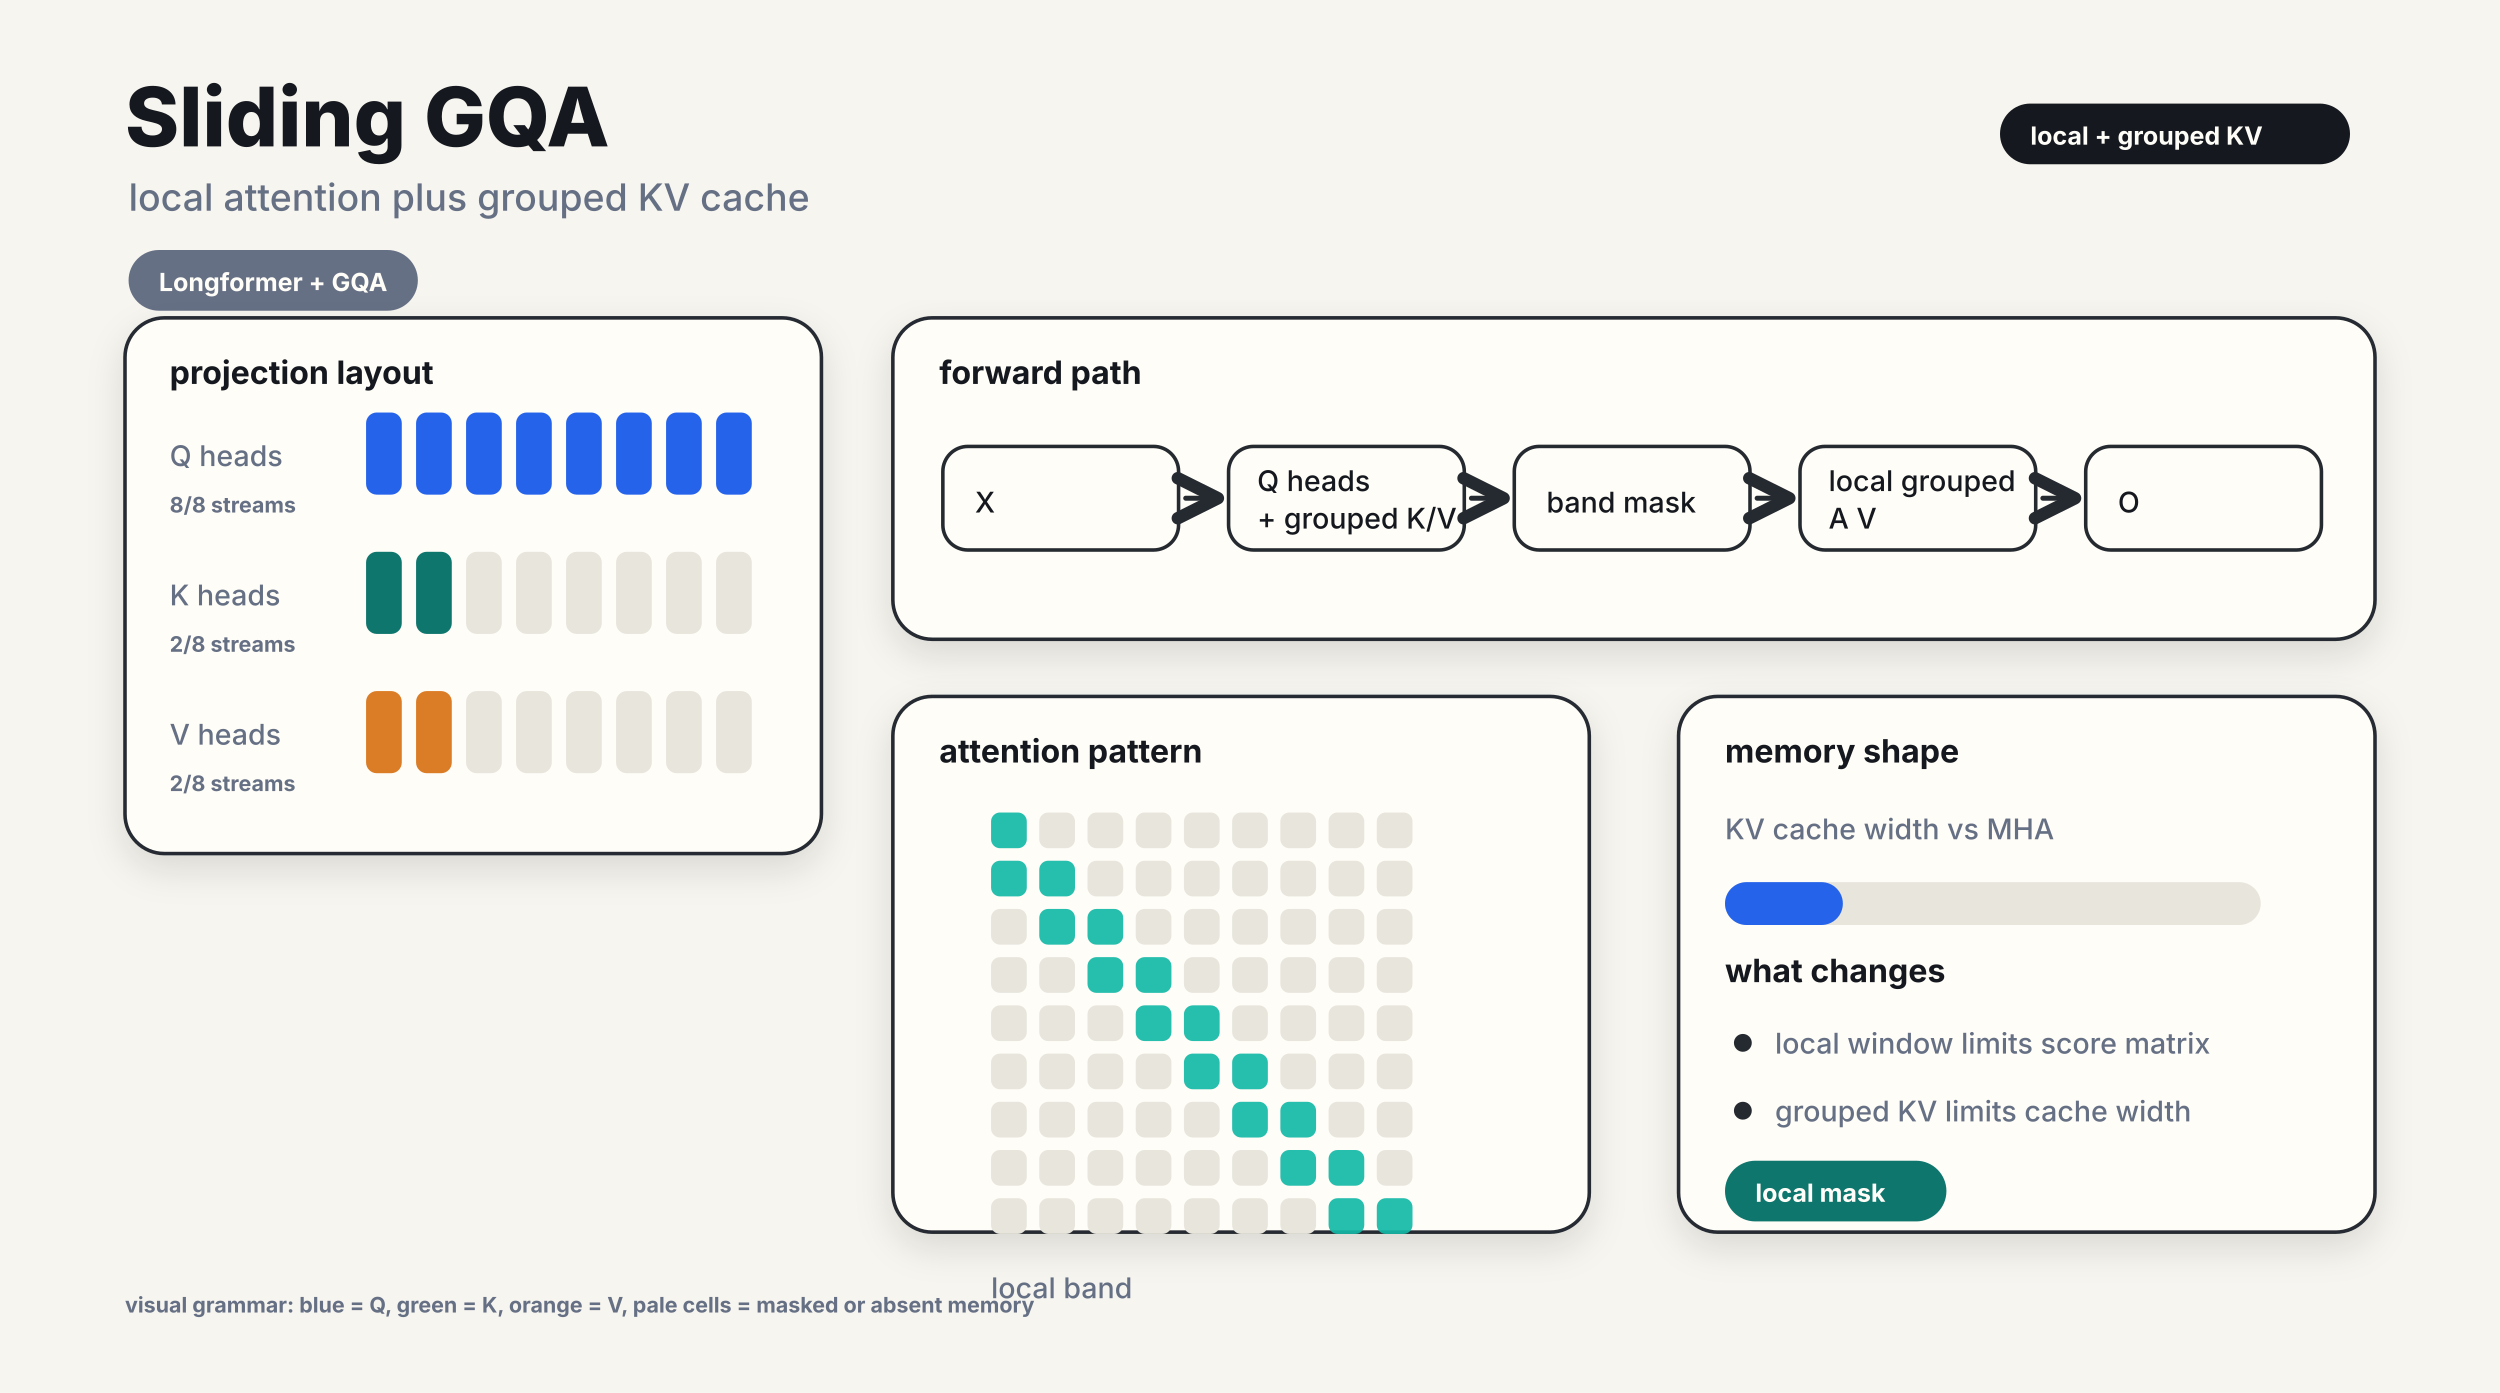
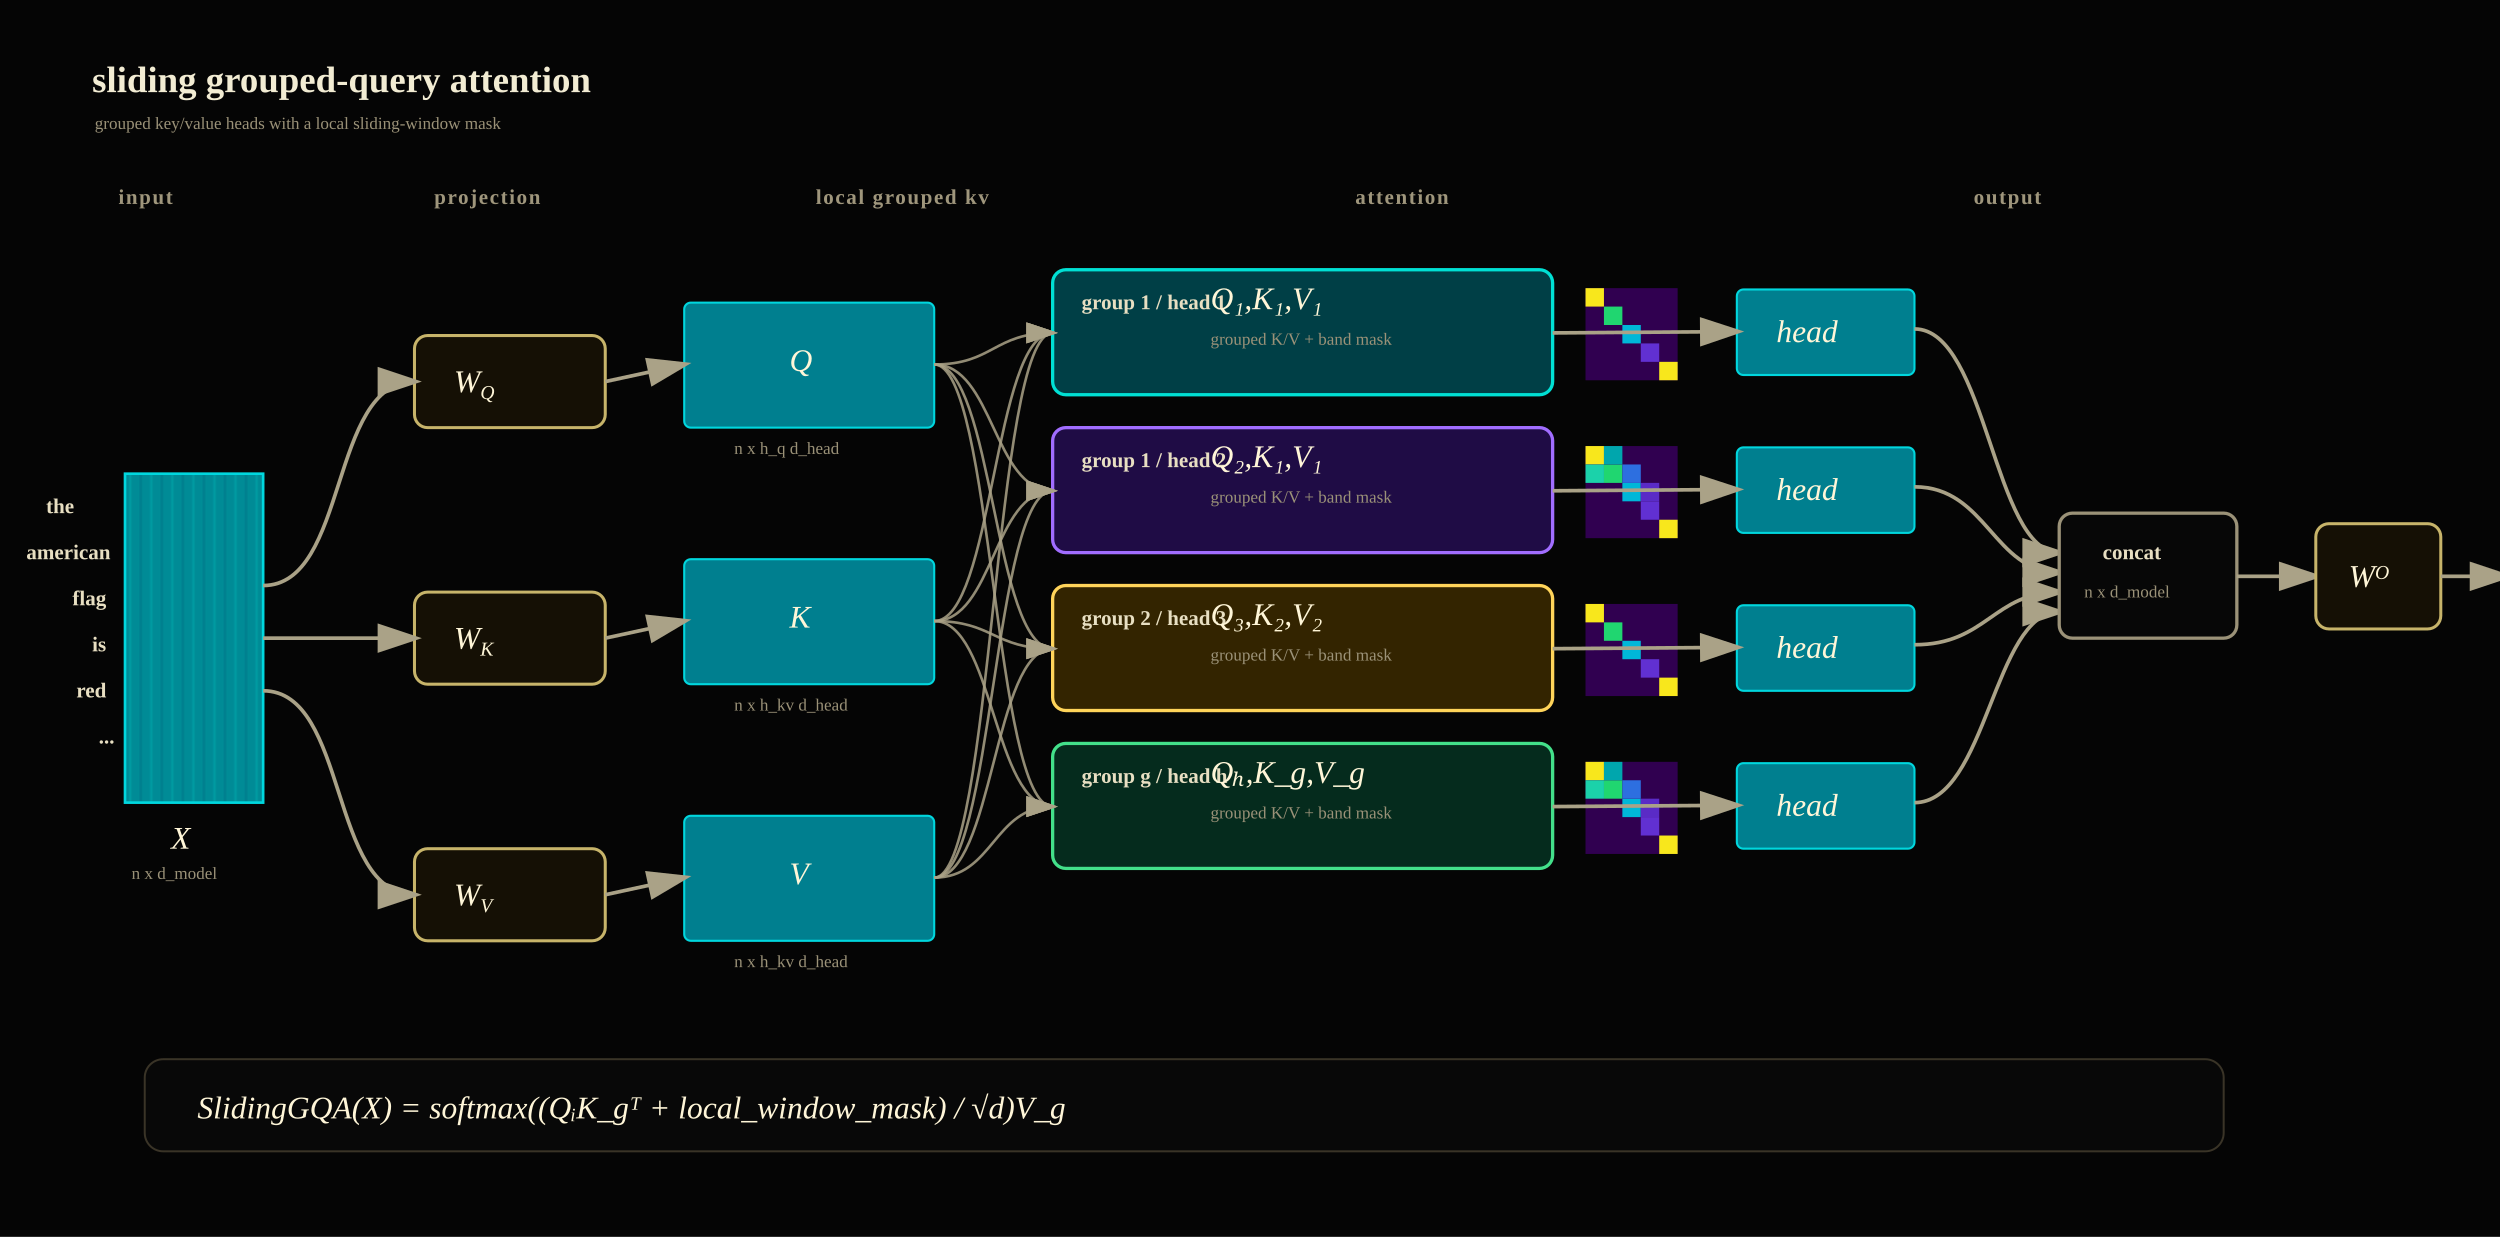
- <svg xmlns="http://www.w3.org/2000/svg" width="1400" height="780" viewBox="0 0 1400 780" role="img" aria-label="Sliding GQA attention architecture">
+ <svg xmlns="http://www.w3.org/2000/svg" viewBox="0 0 1900 940" role="img" aria-label="sliding grouped-query attention architecture diagram">
  <defs>
-     <filter id="shadow" x="-10%" y="-10%" width="120%" height="125%">
-       <feDropShadow dx="0" dy="8" stdDeviation="10" flood-color="#111827" flood-opacity="0.12" />
-     </filter>
-     <marker id="arrow" markerWidth="12" markerHeight="12" refX="10" refY="6" orient="auto">
-       <path d="M2 2 L10 6 L2 10" fill="none" stroke="#252a31" stroke-width="2.5" stroke-linecap="round" stroke-linejoin="round" />
+     <marker id="arrow" markerWidth="12" markerHeight="12" refX="10" refY="4" orient="auto">
+       <path d="M0,0 L0,8 L12,4 z" fill="#aaa287" />
    </marker>
+     <pattern id="matrix" width="16" height="16" patternUnits="userSpaceOnUse">
+       <rect width="16" height="16" fill="#008b96" />
+       <rect x="2" width="2" height="16" fill="#00ffee" opacity=".12" />
+       <rect x="10" width="2" height="16" fill="#004e70" opacity=".18" />
+     </pattern>
+     <pattern id="latentPattern" width="14" height="14" patternUnits="userSpaceOnUse">
+       <rect width="14" height="14" fill="#006f7d" />
+       <rect x="2" width="2" height="14" fill="#00f0d0" opacity=".13" />
+       <rect x="9" width="2" height="14" fill="#003c66" opacity=".18" />
+     </pattern>
    <style>
-   .bg { fill: #f7f5ef; }
-   .panel { fill: #fffdf7; stroke: #252a31; stroke-width: 2; }
-   .soft { fill: #f1efe7; stroke: #d8d0bd; stroke-width: 1.5; }
-   .ink { fill: #15191f; font-family: Inter, ui-sans-serif, system-ui, -apple-system, BlinkMacSystemFont, "Segoe UI", sans-serif; letter-spacing: 0; }
-   .muted { fill: #667085; font-family: Inter, ui-sans-serif, system-ui, sans-serif; letter-spacing: 0; }
-   .title { font: 800 46px Inter, ui-sans-serif, system-ui, sans-serif; }
-   .subtitle { font: 500 21px Inter, ui-sans-serif, system-ui, sans-serif; }
-   .h { font: 750 18px Inter, ui-sans-serif, system-ui, sans-serif; }
-   .body { font: 500 16px Inter, ui-sans-serif, system-ui, sans-serif; }
-   .tiny { font: 650 12px Inter, ui-sans-serif, system-ui, sans-serif; text-transform: uppercase; }
-   .math { fill: #15191f; font: italic 24px Georgia, serif; }
-   .arrow { fill: none; stroke: #252a31; stroke-width: 2.8; stroke-linecap: round; stroke-linejoin: round; marker-end: url(#arrow); }
-   .thin { fill: none; stroke: #98a2b3; stroke-width: 1.5; stroke-linecap: round; }
-   .q { fill: #2563eb; }
-   .k { fill: #0f766e; }
-   .v { fill: #db7c26; }
-   .accent { fill: #7c3aed; }
-   .danger { fill: #dc2626; }
-   .ok { fill: #16a34a; }
-   .gridon { fill: #2563eb; opacity: .9; }
-   .gridoff { fill: #e7e5dc; }
-   .gridlocal { fill: #14b8a6; opacity: .92; }
-   .gridpick { fill: #7c3aed; opacity: .92; }
-   .shadow { filter: url(#shadow); }
+   .title { fill: #f2ecd3; font-size: 28px; font-weight: 700; }
+   .section { fill: #9f967c; font-size: 16px; font-weight: 700; letter-spacing: 1.2px; text-transform: uppercase; }
+   .label { fill: #e8dfc2; font-size: 16px; font-weight: 700; }
+   .small { fill: #9b9278; font-size: 13px; }
+   .math { fill: #fff6d8; font-family: "Times New Roman", serif; font-style: italic; font-size: 24px; }
+   .box { fill: #070707; stroke: #9b9278; stroke-width: 2.5; rx: 10; }
+   .tensor { fill: #007f8f; stroke: #00d7de; stroke-width: 1.6; rx: 5; }
+   .latent { fill: #053a46; stroke: #00d7de; stroke-width: 1.7; rx: 5; }
+   .proj { fill: #151005; stroke: #c7b46a; stroke-width: 2.3; rx: 10; }
+   .cache { fill: #061b14; stroke: #43e08a; stroke-width: 2.2; rx: 10; }
+   .attn { fill: #260044; stroke: #a16dff; stroke-width: 1.9; rx: 8; }
+   .local { fill: #041f18; stroke: #43e08a; stroke-width: 2; rx: 8; }
+   .compress { fill: #1b1605; stroke: #ffd45a; stroke-width: 2; rx: 8; }
+   .head1 { fill: #003f46; stroke: #00e0d4; }
+   .head2 { fill: #1f0c45; stroke: #a16dff; }
+   .head3 { fill: #332400; stroke: #ffd45a; }
+   .headh { fill: #052b1d; stroke: #43e08a; }
+   .arrow { fill: none; stroke: #aaa287; stroke-width: 2.8; marker-end: url(#arrow); }
+   .thin { stroke-width: 2; opacity: .85; }
</style>
  </defs>
-   <rect width="1400" height="780" class="bg" />
-   <text x="70" y="82" class="title ink">Sliding GQA</text>
-   <text x="72" y="118" class="subtitle muted">local attention plus grouped KV cache</text>
-   <rect x="1120" y="58" width="196" height="34" rx="17" fill="#15191f" />
-   <text x="1137" y="81" fill="#fffdf7" font-family="Inter, ui-sans-serif, system-ui" font-size="14" font-weight="750">local + grouped KV</text>
-   <rect x="72" y="140" width="162" height="34" rx="17" fill="#667085" />
-   <text x="89" y="163" fill="#fffdf7" font-family="Inter, ui-sans-serif, system-ui" font-size="14" font-weight="750">Longformer + GQA</text>
-   <rect x="70" y="178" width="390" height="300" rx="22" class="panel shadow" />
-   <text x="95" y="215" class="h ink">projection layout</text>
-   <text x="95" y="261" class="body muted">Q heads</text>
-   <rect x="205" y="231" width="20" height="46" rx="6" class="q" />
-   <rect x="233" y="231" width="20" height="46" rx="6" class="q" />
-   <rect x="261" y="231" width="20" height="46" rx="6" class="q" />
-   <rect x="289" y="231" width="20" height="46" rx="6" class="q" />
-   <rect x="317" y="231" width="20" height="46" rx="6" class="q" />
-   <rect x="345" y="231" width="20" height="46" rx="6" class="q" />
-   <rect x="373" y="231" width="20" height="46" rx="6" class="q" />
-   <rect x="401" y="231" width="20" height="46" rx="6" class="q" />
-   <text x="95" y="287" class="tiny muted">8/8 streams</text>
-   <text x="95" y="339" class="body muted">K heads</text>
-   <rect x="205" y="309" width="20" height="46" rx="6" class="k" />
-   <rect x="233" y="309" width="20" height="46" rx="6" class="k" />
-   <rect x="261" y="309" width="20" height="46" rx="6" class="gridoff" />
-   <rect x="289" y="309" width="20" height="46" rx="6" class="gridoff" />
-   <rect x="317" y="309" width="20" height="46" rx="6" class="gridoff" />
-   <rect x="345" y="309" width="20" height="46" rx="6" class="gridoff" />
-   <rect x="373" y="309" width="20" height="46" rx="6" class="gridoff" />
-   <rect x="401" y="309" width="20" height="46" rx="6" class="gridoff" />
-   <text x="95" y="365" class="tiny muted">2/8 streams</text>
-   <text x="95" y="417" class="body muted">V heads</text>
-   <rect x="205" y="387" width="20" height="46" rx="6" class="v" />
-   <rect x="233" y="387" width="20" height="46" rx="6" class="v" />
-   <rect x="261" y="387" width="20" height="46" rx="6" class="gridoff" />
-   <rect x="289" y="387" width="20" height="46" rx="6" class="gridoff" />
-   <rect x="317" y="387" width="20" height="46" rx="6" class="gridoff" />
-   <rect x="345" y="387" width="20" height="46" rx="6" class="gridoff" />
-   <rect x="373" y="387" width="20" height="46" rx="6" class="gridoff" />
-   <rect x="401" y="387" width="20" height="46" rx="6" class="gridoff" />
-   <text x="95" y="443" class="tiny muted">2/8 streams</text>
-   <rect x="500" y="178" width="830" height="180" rx="22" class="panel shadow" />
-   <text x="526" y="215" class="h ink">forward path</text>
-   <rect x="528" y="250" width="132" height="58" rx="14" fill="#fffdf7" stroke="#252a31" stroke-width="2" />
-   <text x="546" y="287" class="body ink">X</text>
-   <path class="arrow" d="M664 279.0 H682" />
-   <rect x="688" y="250" width="132" height="58" rx="14" fill="#fffdf7" stroke="#252a31" stroke-width="2" />
-   <text x="704" y="275" class="body ink">Q heads</text>
-   <text x="704" y="296" class="body ink">+ grouped K/V</text>
-   <path class="arrow" d="M824 279.0 H842" />
-   <rect x="848" y="250" width="132" height="58" rx="14" fill="#fffdf7" stroke="#252a31" stroke-width="2" />
-   <text x="866" y="287" class="body ink">band mask</text>
-   <path class="arrow" d="M984 279.0 H1002" />
-   <rect x="1008" y="250" width="132" height="58" rx="14" fill="#fffdf7" stroke="#252a31" stroke-width="2" />
-   <text x="1024" y="275" class="body ink">local grouped</text>
-   <text x="1024" y="296" class="body ink">A V</text>
-   <path class="arrow" d="M1144 279.0 H1162" />
-   <rect x="1168" y="250" width="132" height="58" rx="14" fill="#fffdf7" stroke="#252a31" stroke-width="2" />
-   <text x="1186" y="287" class="body ink">O</text>
-   <rect x="500" y="390" width="390" height="300" rx="22" class="panel shadow" />
-   <text x="526" y="427" class="h ink">attention pattern</text>
-   <rect x="555" y="455" width="20" height="20" rx="5" class="gridlocal" />
-   <rect x="582" y="455" width="20" height="20" rx="5" class="gridoff" />
-   <rect x="609" y="455" width="20" height="20" rx="5" class="gridoff" />
-   <rect x="636" y="455" width="20" height="20" rx="5" class="gridoff" />
-   <rect x="663" y="455" width="20" height="20" rx="5" class="gridoff" />
-   <rect x="690" y="455" width="20" height="20" rx="5" class="gridoff" />
-   <rect x="717" y="455" width="20" height="20" rx="5" class="gridoff" />
-   <rect x="744" y="455" width="20" height="20" rx="5" class="gridoff" />
-   <rect x="771" y="455" width="20" height="20" rx="5" class="gridoff" />
-   <rect x="555" y="482" width="20" height="20" rx="5" class="gridlocal" />
-   <rect x="582" y="482" width="20" height="20" rx="5" class="gridlocal" />
-   <rect x="609" y="482" width="20" height="20" rx="5" class="gridoff" />
-   <rect x="636" y="482" width="20" height="20" rx="5" class="gridoff" />
-   <rect x="663" y="482" width="20" height="20" rx="5" class="gridoff" />
-   <rect x="690" y="482" width="20" height="20" rx="5" class="gridoff" />
-   <rect x="717" y="482" width="20" height="20" rx="5" class="gridoff" />
-   <rect x="744" y="482" width="20" height="20" rx="5" class="gridoff" />
-   <rect x="771" y="482" width="20" height="20" rx="5" class="gridoff" />
-   <rect x="555" y="509" width="20" height="20" rx="5" class="gridoff" />
-   <rect x="582" y="509" width="20" height="20" rx="5" class="gridlocal" />
-   <rect x="609" y="509" width="20" height="20" rx="5" class="gridlocal" />
-   <rect x="636" y="509" width="20" height="20" rx="5" class="gridoff" />
-   <rect x="663" y="509" width="20" height="20" rx="5" class="gridoff" />
-   <rect x="690" y="509" width="20" height="20" rx="5" class="gridoff" />
-   <rect x="717" y="509" width="20" height="20" rx="5" class="gridoff" />
-   <rect x="744" y="509" width="20" height="20" rx="5" class="gridoff" />
-   <rect x="771" y="509" width="20" height="20" rx="5" class="gridoff" />
-   <rect x="555" y="536" width="20" height="20" rx="5" class="gridoff" />
-   <rect x="582" y="536" width="20" height="20" rx="5" class="gridoff" />
-   <rect x="609" y="536" width="20" height="20" rx="5" class="gridlocal" />
-   <rect x="636" y="536" width="20" height="20" rx="5" class="gridlocal" />
-   <rect x="663" y="536" width="20" height="20" rx="5" class="gridoff" />
-   <rect x="690" y="536" width="20" height="20" rx="5" class="gridoff" />
-   <rect x="717" y="536" width="20" height="20" rx="5" class="gridoff" />
-   <rect x="744" y="536" width="20" height="20" rx="5" class="gridoff" />
-   <rect x="771" y="536" width="20" height="20" rx="5" class="gridoff" />
-   <rect x="555" y="563" width="20" height="20" rx="5" class="gridoff" />
-   <rect x="582" y="563" width="20" height="20" rx="5" class="gridoff" />
-   <rect x="609" y="563" width="20" height="20" rx="5" class="gridoff" />
-   <rect x="636" y="563" width="20" height="20" rx="5" class="gridlocal" />
-   <rect x="663" y="563" width="20" height="20" rx="5" class="gridlocal" />
-   <rect x="690" y="563" width="20" height="20" rx="5" class="gridoff" />
-   <rect x="717" y="563" width="20" height="20" rx="5" class="gridoff" />
-   <rect x="744" y="563" width="20" height="20" rx="5" class="gridoff" />
-   <rect x="771" y="563" width="20" height="20" rx="5" class="gridoff" />
-   <rect x="555" y="590" width="20" height="20" rx="5" class="gridoff" />
-   <rect x="582" y="590" width="20" height="20" rx="5" class="gridoff" />
-   <rect x="609" y="590" width="20" height="20" rx="5" class="gridoff" />
-   <rect x="636" y="590" width="20" height="20" rx="5" class="gridoff" />
-   <rect x="663" y="590" width="20" height="20" rx="5" class="gridlocal" />
-   <rect x="690" y="590" width="20" height="20" rx="5" class="gridlocal" />
-   <rect x="717" y="590" width="20" height="20" rx="5" class="gridoff" />
-   <rect x="744" y="590" width="20" height="20" rx="5" class="gridoff" />
-   <rect x="771" y="590" width="20" height="20" rx="5" class="gridoff" />
-   <rect x="555" y="617" width="20" height="20" rx="5" class="gridoff" />
-   <rect x="582" y="617" width="20" height="20" rx="5" class="gridoff" />
-   <rect x="609" y="617" width="20" height="20" rx="5" class="gridoff" />
-   <rect x="636" y="617" width="20" height="20" rx="5" class="gridoff" />
-   <rect x="663" y="617" width="20" height="20" rx="5" class="gridoff" />
-   <rect x="690" y="617" width="20" height="20" rx="5" class="gridlocal" />
-   <rect x="717" y="617" width="20" height="20" rx="5" class="gridlocal" />
-   <rect x="744" y="617" width="20" height="20" rx="5" class="gridoff" />
-   <rect x="771" y="617" width="20" height="20" rx="5" class="gridoff" />
-   <rect x="555" y="644" width="20" height="20" rx="5" class="gridoff" />
-   <rect x="582" y="644" width="20" height="20" rx="5" class="gridoff" />
-   <rect x="609" y="644" width="20" height="20" rx="5" class="gridoff" />
-   <rect x="636" y="644" width="20" height="20" rx="5" class="gridoff" />
-   <rect x="663" y="644" width="20" height="20" rx="5" class="gridoff" />
-   <rect x="690" y="644" width="20" height="20" rx="5" class="gridoff" />
-   <rect x="717" y="644" width="20" height="20" rx="5" class="gridlocal" />
-   <rect x="744" y="644" width="20" height="20" rx="5" class="gridlocal" />
-   <rect x="771" y="644" width="20" height="20" rx="5" class="gridoff" />
-   <rect x="555" y="671" width="20" height="20" rx="5" class="gridoff" />
-   <rect x="582" y="671" width="20" height="20" rx="5" class="gridoff" />
-   <rect x="609" y="671" width="20" height="20" rx="5" class="gridoff" />
-   <rect x="636" y="671" width="20" height="20" rx="5" class="gridoff" />
-   <rect x="663" y="671" width="20" height="20" rx="5" class="gridoff" />
-   <rect x="690" y="671" width="20" height="20" rx="5" class="gridoff" />
-   <rect x="717" y="671" width="20" height="20" rx="5" class="gridoff" />
-   <rect x="744" y="671" width="20" height="20" rx="5" class="gridlocal" />
-   <rect x="771" y="671" width="20" height="20" rx="5" class="gridlocal" />
-   <text x="555" y="727" class="body muted">local band</text>
-   <rect x="940" y="390" width="390" height="300" rx="22" class="panel shadow" />
-   <text x="966" y="427" class="h ink">memory shape</text>
-   <text x="966" y="470" class="body muted">KV cache width vs MHA</text>
-   <rect x="966" y="494" width="300" height="24" rx="12" fill="#e7e5dc" />
-   <rect x="966" y="494" width="66" height="24" rx="12" fill="#2563eb" />
-   <text x="966" y="550" class="h ink">what changes</text>
-   <circle cx="976" cy="584" r="5" fill="#252a31" />
-   <text x="994" y="590" class="body muted">local window limits score matrix</text>
-   <circle cx="976" cy="622" r="5" fill="#252a31" />
-   <text x="994" y="628" class="body muted">grouped KV limits cache width</text>
-   <rect x="966" y="650" width="124" height="34" rx="17" fill="#0f766e" />
-   <text x="983" y="673" fill="#fffdf7" font-family="Inter, ui-sans-serif, system-ui" font-size="14" font-weight="750">local mask</text>
-   <text x="70" y="735" class="tiny muted">visual grammar: blue = Q, green = K, orange = V, pale cells = masked or absent memory</text>
+   <rect width="1900" height="940" fill="#050505" />
+   <text class="title" x="70" y="70">sliding grouped-query attention</text>
+   <text class="small" x="72" y="98">grouped key/value heads with a local sliding-window mask</text>
+   <text class="section" x="90" y="155">input</text>
+   <rect x="95" y="360" width="105" height="250" fill="url(#matrix)" stroke="#00d7de" stroke-width="2" />
+   <text class="math" x="130" y="645">X</text>
+   <text class="small" x="100" y="668">n x d_model</text>
+   <text class="label" x="35" y="390">the</text>
+   <text class="label" x="20" y="425">american</text>
+   <text class="label" x="55" y="460">flag</text>
+   <text class="label" x="70" y="495">is</text>
+   <text class="label" x="58" y="530">red</text>
+   <text class="label" x="75" y="565">...</text>
+   <text class="section" x="330" y="155">projection</text>
+   <text class="section" x="620" y="155">local grouped kv</text>
+   <text class="section" x="1030" y="155">attention</text>
+   <text class="section" x="1500" y="155">output</text>
+   <rect class="proj" x="315" y="255" width="145" height="70" />
+   <text class="math" x="345" y="298">W<tspan baseline-shift="-35%" font-size="15">Q</tspan>
+   </text>
+   <rect class="proj" x="315" y="450" width="145" height="70" />
+   <text class="math" x="345" y="493">W<tspan baseline-shift="-35%" font-size="15">K</tspan>
+   </text>
+   <rect class="proj" x="315" y="645" width="145" height="70" />
+   <text class="math" x="345" y="688">W<tspan baseline-shift="-35%" font-size="15">V</tspan>
+   </text>
+   <path class="arrow" d="M200 445 C265 445 250 290 315 290" />
+   <path class="arrow" d="M200 485 L315 485" />
+   <path class="arrow" d="M200 525 C265 525 250 680 315 680" />
+   <rect class="tensor" x="520" y="230" width="190" height="95" />
+   <text class="math" x="600" y="282">Q</text>
+   <text class="small" x="558" y="345">n x h_q d_head</text>
+   <rect class="tensor" x="520" y="425" width="190" height="95" />
+   <text class="math" x="600" y="477">K</text>
+   <text class="small" x="558" y="540">n x h_kv d_head</text>
+   <rect class="tensor" x="520" y="620" width="190" height="95" />
+   <text class="math" x="600" y="672">V</text>
+   <text class="small" x="558" y="735">n x h_kv d_head</text>
+   <path class="arrow" d="M460 290 L520 277" />
+   <path class="arrow" d="M460 485 L520 472" />
+   <path class="arrow" d="M460 680 L520 667" />
+   <rect class="box head1" x="800" y="205" width="380" height="95" />
+   <text class="label" x="822" y="235">group 1 / head 1</text>
+   <text class="math" x="920" y="235">Q₁,K₁,V₁</text>
+   <text class="small" x="920" y="262">grouped K/V + band mask</text>
+   <path class="arrow thin" d="M710 277 C755 277 755 253 800 253" />
+   <path class="arrow thin" d="M710 472 C755 472 755 253 800 253" />
+   <path class="arrow thin" d="M710 667 C755 667 755 253 800 253" />
+   <g transform="translate(1205,219)">
+     <rect width="70" height="70" fill="#300050" />
+     <rect x="0" y="0" width="14" height="14" fill="#f8e71c" />
+     <rect x="14" y="14" width="14" height="14" fill="#20d670" />
+     <rect x="28" y="28" width="14" height="14" fill="#00b7d8" />
+     <rect x="42" y="42" width="14" height="14" fill="#6130d2" />
+     <rect x="56" y="56" width="14" height="14" fill="#f8e71c" />
+   </g>
+   <rect class="tensor" x="1320" y="220" width="135" height="65" />
+   <text class="math" x="1350" y="260">head</text>
+   <path class="arrow" d="M1180 253 L1320 252" />
+   <rect class="box head2" x="800" y="325" width="380" height="95" />
+   <text class="label" x="822" y="355">group 1 / head 2</text>
+   <text class="math" x="920" y="355">Q₂,K₁,V₁</text>
+   <text class="small" x="920" y="382">grouped K/V + band mask</text>
+   <path class="arrow thin" d="M710 277 C755 277 755 373 800 373" />
+   <path class="arrow thin" d="M710 472 C755 472 755 373 800 373" />
+   <path class="arrow thin" d="M710 667 C755 667 755 373 800 373" />
+   <g transform="translate(1205,339)">
+     <rect width="70" height="70" fill="#300050" />
+     <rect x="0" y="0" width="14" height="14" fill="#f8e71c" />
+     <rect x="14" y="14" width="14" height="14" fill="#20d670" />
+     <rect x="28" y="28" width="14" height="14" fill="#00b7d8" />
+     <rect x="42" y="42" width="14" height="14" fill="#6130d2" />
+     <rect x="56" y="56" width="14" height="14" fill="#f8e71c" />
+     <rect x="0" y="14" width="14" height="14" fill="#1bd2aa" />
+     <rect x="14" y="0" width="14" height="14" fill="#00a6ad" />
+     <rect x="28" y="14" width="14" height="14" fill="#2d6fe0" />
+     <rect x="42" y="28" width="14" height="14" fill="#5a2bc6" />
+   </g>
+   <rect class="tensor" x="1320" y="340" width="135" height="65" />
+   <text class="math" x="1350" y="380">head</text>
+   <path class="arrow" d="M1180 373 L1320 372" />
+   <rect class="box head3" x="800" y="445" width="380" height="95" />
+   <text class="label" x="822" y="475">group 2 / head 3</text>
+   <text class="math" x="920" y="475">Q₃,K₂,V₂</text>
+   <text class="small" x="920" y="502">grouped K/V + band mask</text>
+   <path class="arrow thin" d="M710 277 C755 277 755 493 800 493" />
+   <path class="arrow thin" d="M710 472 C755 472 755 493 800 493" />
+   <path class="arrow thin" d="M710 667 C755 667 755 493 800 493" />
+   <g transform="translate(1205,459)">
+     <rect width="70" height="70" fill="#300050" />
+     <rect x="0" y="0" width="14" height="14" fill="#f8e71c" />
+     <rect x="14" y="14" width="14" height="14" fill="#20d670" />
+     <rect x="28" y="28" width="14" height="14" fill="#00b7d8" />
+     <rect x="42" y="42" width="14" height="14" fill="#6130d2" />
+     <rect x="56" y="56" width="14" height="14" fill="#f8e71c" />
+   </g>
+   <rect class="tensor" x="1320" y="460" width="135" height="65" />
+   <text class="math" x="1350" y="500">head</text>
+   <path class="arrow" d="M1180 493 L1320 492" />
+   <rect class="box headh" x="800" y="565" width="380" height="95" />
+   <text class="label" x="822" y="595">group g / head h</text>
+   <text class="math" x="920" y="595">Qₕ,K_g,V_g</text>
+   <text class="small" x="920" y="622">grouped K/V + band mask</text>
+   <path class="arrow thin" d="M710 277 C755 277 755 613 800 613" />
+   <path class="arrow thin" d="M710 472 C755 472 755 613 800 613" />
+   <path class="arrow thin" d="M710 667 C755 667 755 613 800 613" />
+   <g transform="translate(1205,579)">
+     <rect width="70" height="70" fill="#300050" />
+     <rect x="0" y="0" width="14" height="14" fill="#f8e71c" />
+     <rect x="14" y="14" width="14" height="14" fill="#20d670" />
+     <rect x="28" y="28" width="14" height="14" fill="#00b7d8" />
+     <rect x="42" y="42" width="14" height="14" fill="#6130d2" />
+     <rect x="56" y="56" width="14" height="14" fill="#f8e71c" />
+     <rect x="0" y="14" width="14" height="14" fill="#1bd2aa" />
+     <rect x="14" y="0" width="14" height="14" fill="#00a6ad" />
+     <rect x="28" y="14" width="14" height="14" fill="#2d6fe0" />
+     <rect x="42" y="28" width="14" height="14" fill="#5a2bc6" />
+   </g>
+   <rect class="tensor" x="1320" y="580" width="135" height="65" />
+   <text class="math" x="1350" y="620">head</text>
+   <path class="arrow" d="M1180 613 L1320 612" />
+   <path class="arrow" d="M1455 250 C1510 250 1515 420 1565 420" />
+   <path class="arrow" d="M1455 370 C1510 370 1515 435 1565 435" />
+   <path class="arrow" d="M1455 490 C1510 490 1515 450 1565 450" />
+   <path class="arrow" d="M1455 610 C1510 610 1515 465 1565 465" />
+   <rect class="box" x="1565" y="390" width="135" height="95" />
+   <text class="label" x="1598" y="425">concat</text>
+   <text class="small" x="1584" y="454">n x d_model</text>
+   <path class="arrow" d="M1700 438 L1760 438" />
+   <rect class="proj" x="1760" y="398" width="95" height="80" />
+   <text class="math" x="1785" y="446">W<tspan baseline-shift="super" font-size="15">O</tspan>
+   </text>
+   <path class="arrow" d="M1855 438 L1905 438" />
+   <rect x="110" y="805" width="1580" height="70" rx="14" fill="#080808" stroke="#3a3427" stroke-width="1.5" />
+   <text class="math" x="150" y="850">SlidingGQA(X) = softmax((QᵢK_gᵀ + local_window_mask) / √d)V_g</text>
</svg>
